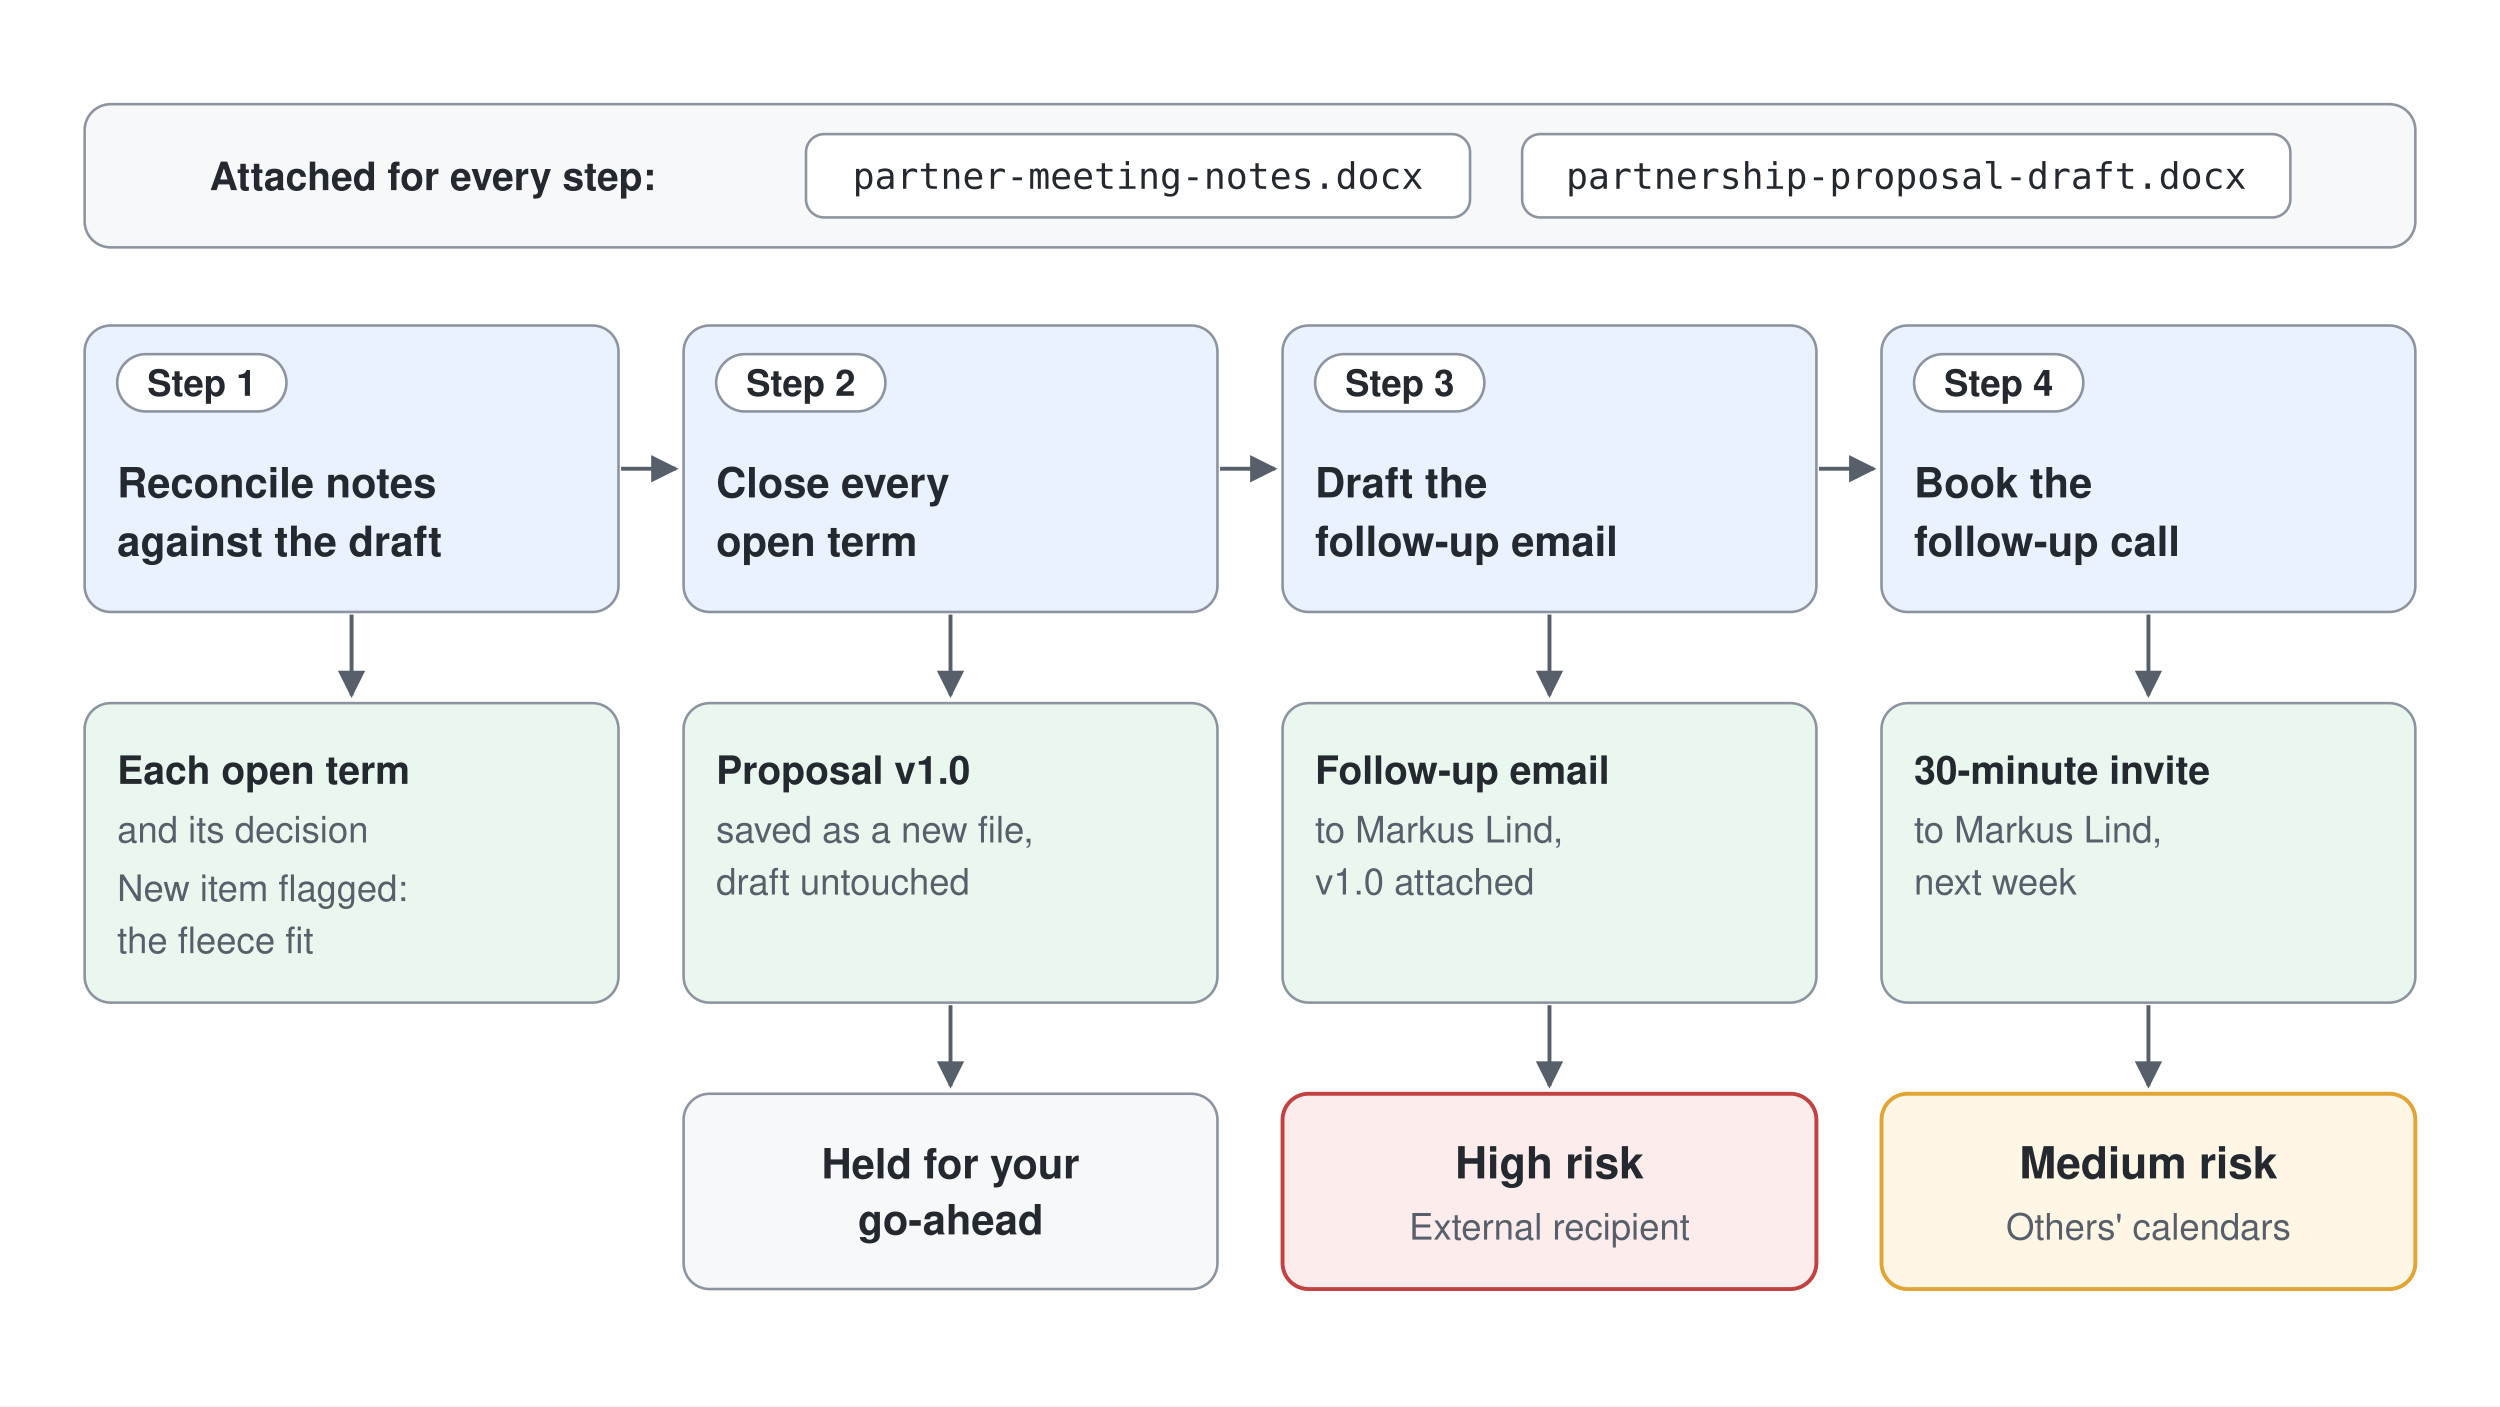
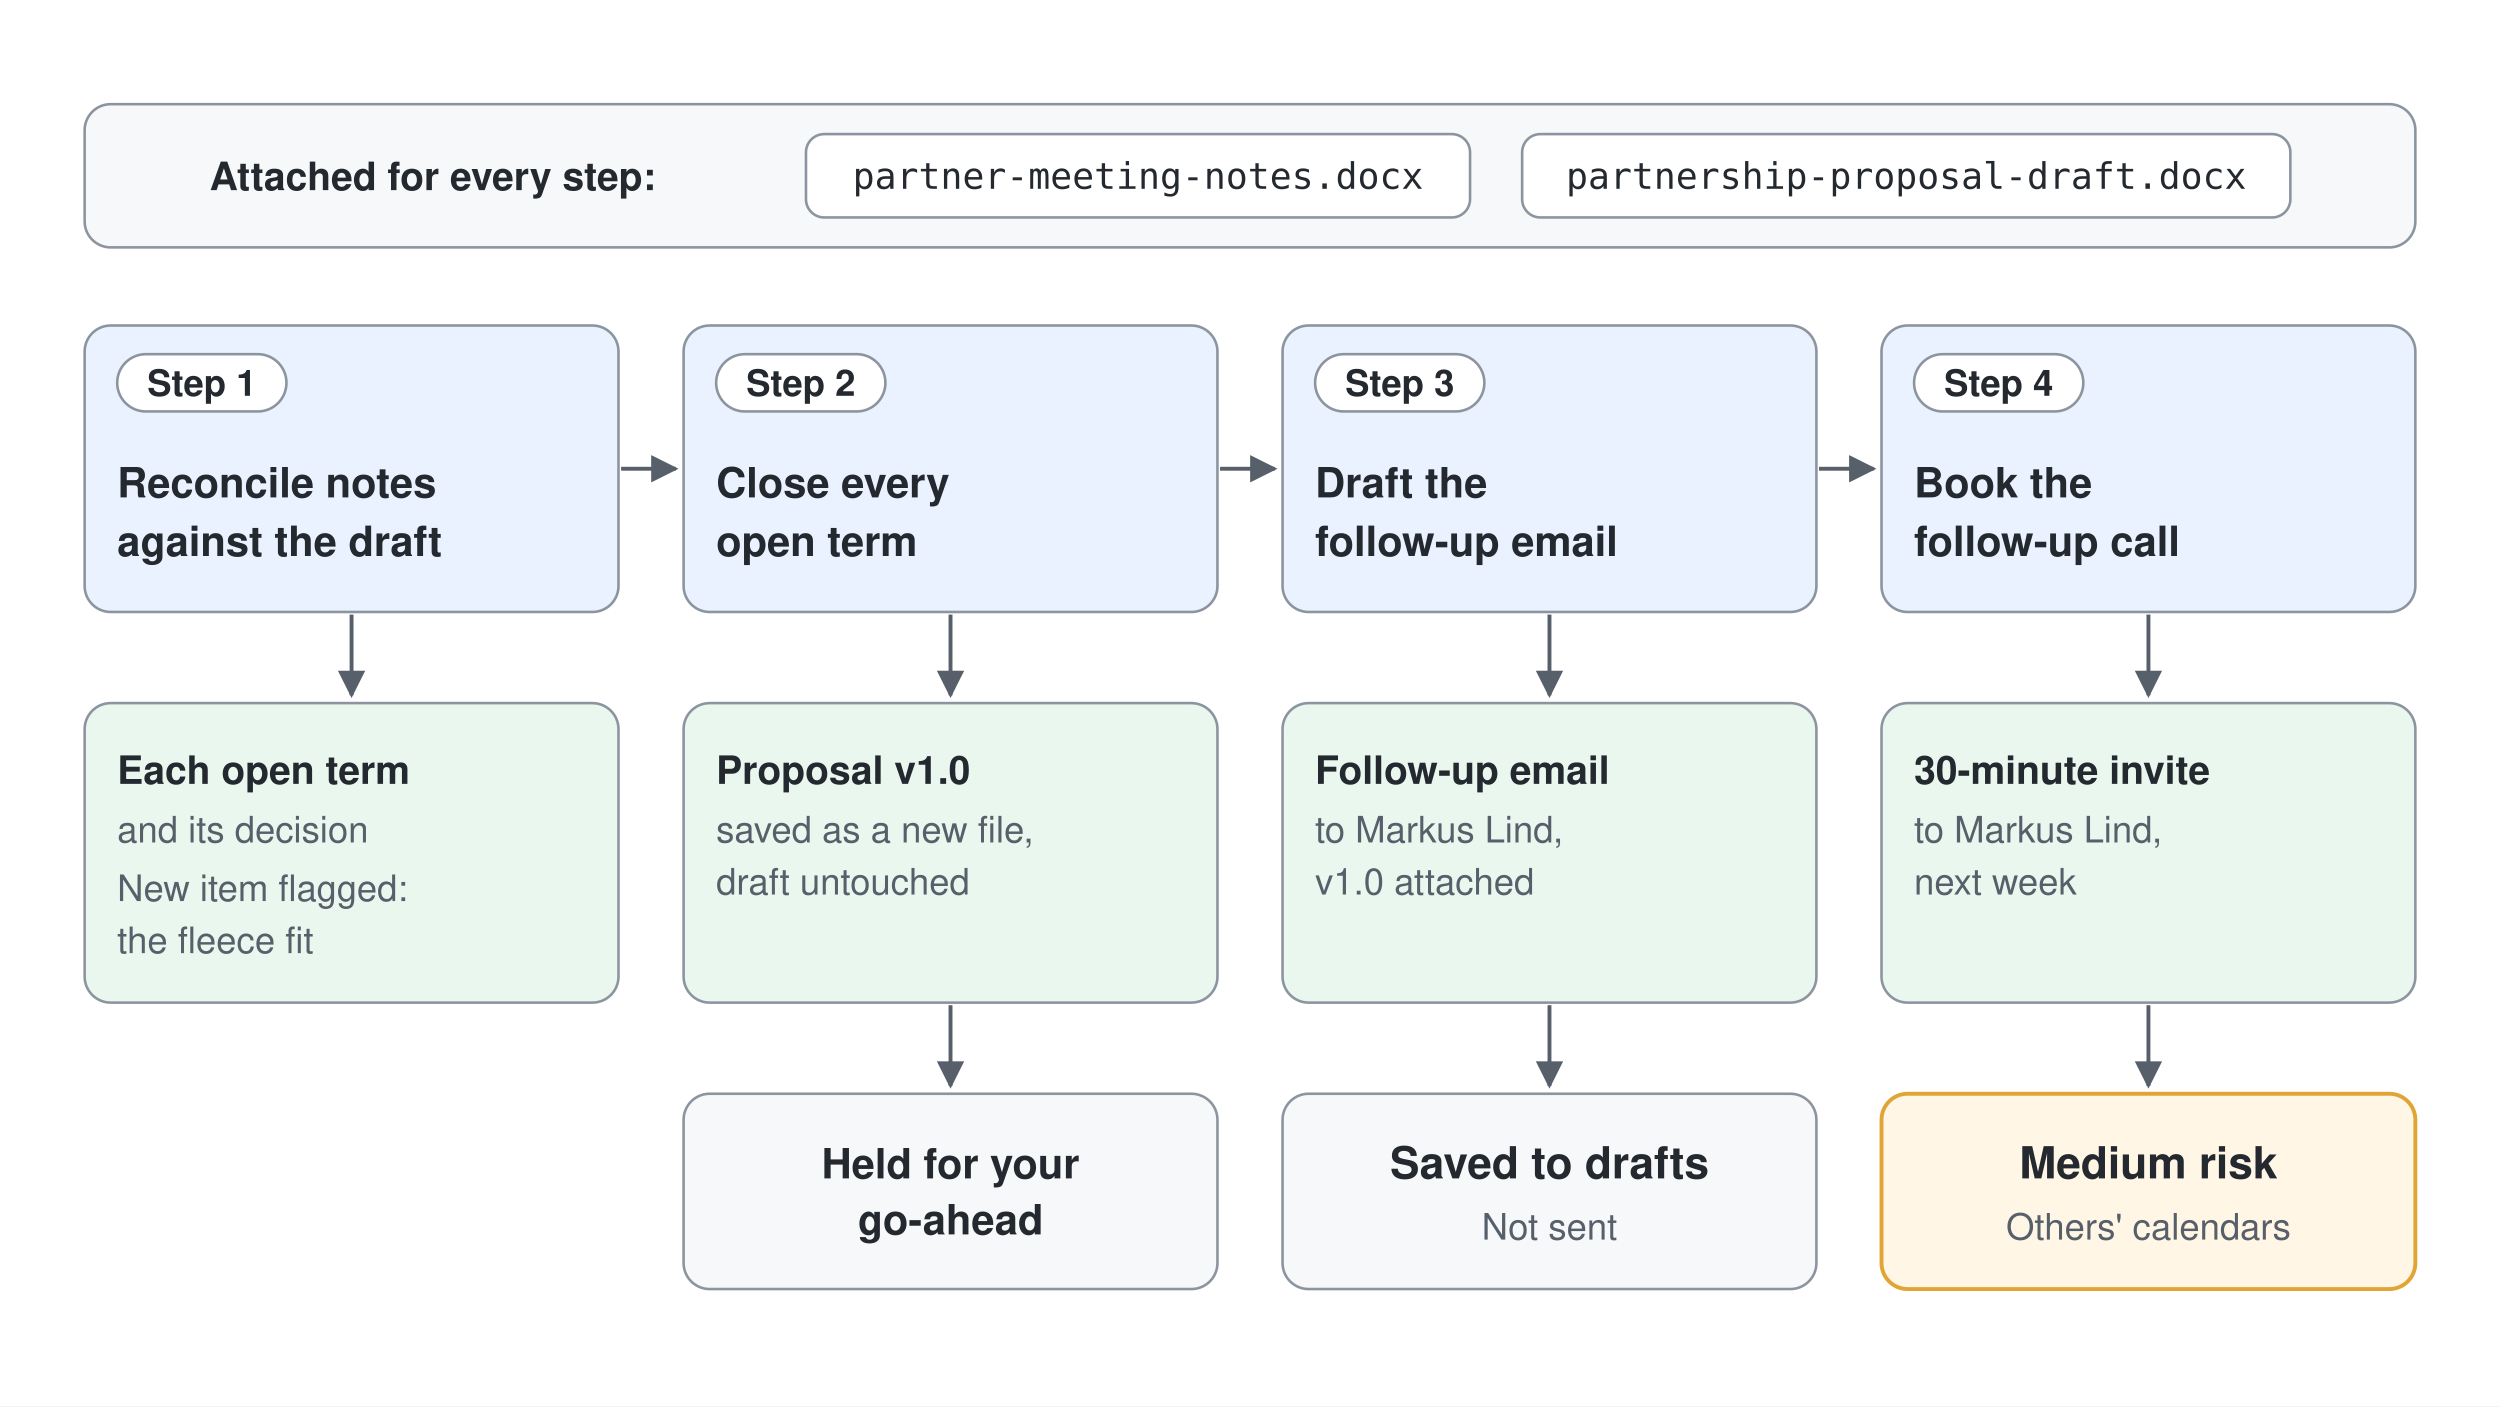
<svg xmlns="http://www.w3.org/2000/svg" viewBox="0 0 1920 1080" width="1920" height="1080" role="img" aria-labelledby="t d">
  <defs>
    <marker id="ah" viewBox="0 0 10 10" refX="9" refY="5" markerWidth="7" markerHeight="7" orient="auto-start-reverse">
      <path d="M0,0 L10,5 L0,10 z" fill="#57606a" />
    </marker>
  </defs>
  <rect x="0" y="0" width="1920" height="1080" fill="#ffffff" />
  <g font-family="Segoe UI, Helvetica, Arial, sans-serif">
    <rect x="65" y="80" width="1790" height="110" rx="20" fill="#f6f8fa" stroke="#8c959f" stroke-width="2" />
    <text x="161" y="146" font-size="30" font-weight="700" fill="#24292f">Attached for every step:</text>
    <rect x="619" y="103" width="510" height="64" rx="14" fill="#ffffff" stroke="#8c959f" stroke-width="2" />
    <text x="874" y="145" font-size="28" font-family="Consolas, monospace" fill="#24292f" text-anchor="middle">partner-meeting-notes.docx</text>
    <rect x="1169" y="103" width="590" height="64" rx="14" fill="#ffffff" stroke="#8c959f" stroke-width="2" />
    <text x="1464" y="145" font-size="28" font-family="Consolas, monospace" fill="#24292f" text-anchor="middle">partnership-proposal-draft.docx</text>
    <g fill="#eaf2ff" stroke="#8c959f" stroke-width="2">
      <rect x="65" y="250" width="410" height="220" rx="20" />
      <rect x="525" y="250" width="410" height="220" rx="20" />
      <rect x="985" y="250" width="410" height="220" rx="20" />
      <rect x="1445" y="250" width="410" height="220" rx="20" />
    </g>
    <g fill="#ffffff" stroke="#8c959f" stroke-width="2">
      <rect x="90" y="272" width="130" height="44" rx="22" />
      <rect x="550" y="272" width="130" height="44" rx="22" />
      <rect x="1010" y="272" width="130" height="44" rx="22" />
      <rect x="1470" y="272" width="130" height="44" rx="22" />
    </g>
    <g font-size="28" font-weight="700" fill="#24292f" text-anchor="middle">
      <text x="155" y="304">Step 1</text>
      <text x="615" y="304">Step 2</text>
      <text x="1075" y="304">Step 3</text>
      <text x="1535" y="304">Step 4</text>
    </g>
    <g font-size="32" font-weight="700" fill="#24292f">
      <text x="90" y="382">Reconcile notes</text>
      <text x="90" y="427">against the draft</text>
      <text x="550" y="382">Close every</text>
      <text x="550" y="427">open term</text>
      <text x="1010" y="382">Draft the</text>
      <text x="1010" y="427">follow-up email</text>
      <text x="1470" y="382">Book the</text>
      <text x="1470" y="427">follow-up call</text>
    </g>
    <g fill="#e9f7ef" stroke="#8c959f" stroke-width="2">
      <rect x="65" y="540" width="410" height="230" rx="20" />
      <rect x="525" y="540" width="410" height="230" rx="20" />
      <rect x="985" y="540" width="410" height="230" rx="20" />
      <rect x="1445" y="540" width="410" height="230" rx="20" />
    </g>
    <g font-size="30" font-weight="700" fill="#24292f">
      <text x="90" y="602">Each open term</text>
      <text x="550" y="602">Proposal v1.0</text>
      <text x="1010" y="602">Follow-up email</text>
      <text x="1470" y="602">30-minute invite</text>
    </g>
    <g font-size="28" fill="#57606a">
      <text x="90" y="647">and its decision</text>
      <text x="90" y="692">New item flagged:</text>
      <text x="90" y="732">the fleece fit</text>
      <text x="550" y="647">saved as a new file,</text>
      <text x="550" y="687">draft untouched</text>
      <text x="1010" y="647">to Markus Lind,</text>
      <text x="1010" y="687">v1.0 attached</text>
      <text x="1470" y="647">to Markus Lind,</text>
      <text x="1470" y="687">next week</text>
    </g>
    <rect x="525" y="840" width="410" height="150" rx="20" fill="#f6f8fa" stroke="#8c959f" stroke-width="2" />
    <g font-size="32" font-weight="700" fill="#24292f" text-anchor="middle">
      <text x="730" y="905">Held for your</text>
      <text x="730" y="948">go-ahead</text>
    </g>
-     <rect x="985" y="840" width="410" height="150" rx="20" fill="#fdecec" stroke="#c24141" stroke-width="3" />
-     <text x="1190" y="905" font-size="34" font-weight="700" fill="#24292f" text-anchor="middle">High risk</text>
-     <text x="1190" y="952" font-size="28" fill="#57606a" text-anchor="middle">External recipient</text>
+     <rect x="985" y="840" width="410" height="150" rx="20" fill="#f6f8fa" stroke="#8c959f" stroke-width="2" />
+     <text x="1190" y="905" font-size="34" font-weight="700" fill="#24292f" text-anchor="middle">Saved to drafts</text>
+     <text x="1190" y="952" font-size="28" fill="#57606a" text-anchor="middle">Not sent</text>
    <rect x="1445" y="840" width="410" height="150" rx="20" fill="#fff6e5" stroke="#e0a534" stroke-width="3" />
    <text x="1650" y="905" font-size="34" font-weight="700" fill="#24292f" text-anchor="middle">Medium risk</text>
    <text x="1650" y="952" font-size="28" fill="#57606a" text-anchor="middle">Others' calendars</text>
    <g stroke="#57606a" stroke-width="3" marker-end="url(#ah)">
      <line x1="477" y1="360" x2="519" y2="360" />
      <line x1="937" y1="360" x2="979" y2="360" />
      <line x1="1397" y1="360" x2="1439" y2="360" />
      <line x1="270" y1="472" x2="270" y2="534" />
      <line x1="730" y1="472" x2="730" y2="534" />
      <line x1="1190" y1="472" x2="1190" y2="534" />
      <line x1="1650" y1="472" x2="1650" y2="534" />
      <line x1="730" y1="772" x2="730" y2="834" />
      <line x1="1190" y1="772" x2="1190" y2="834" />
      <line x1="1650" y1="772" x2="1650" y2="834" />
    </g>
  </g>
</svg>
